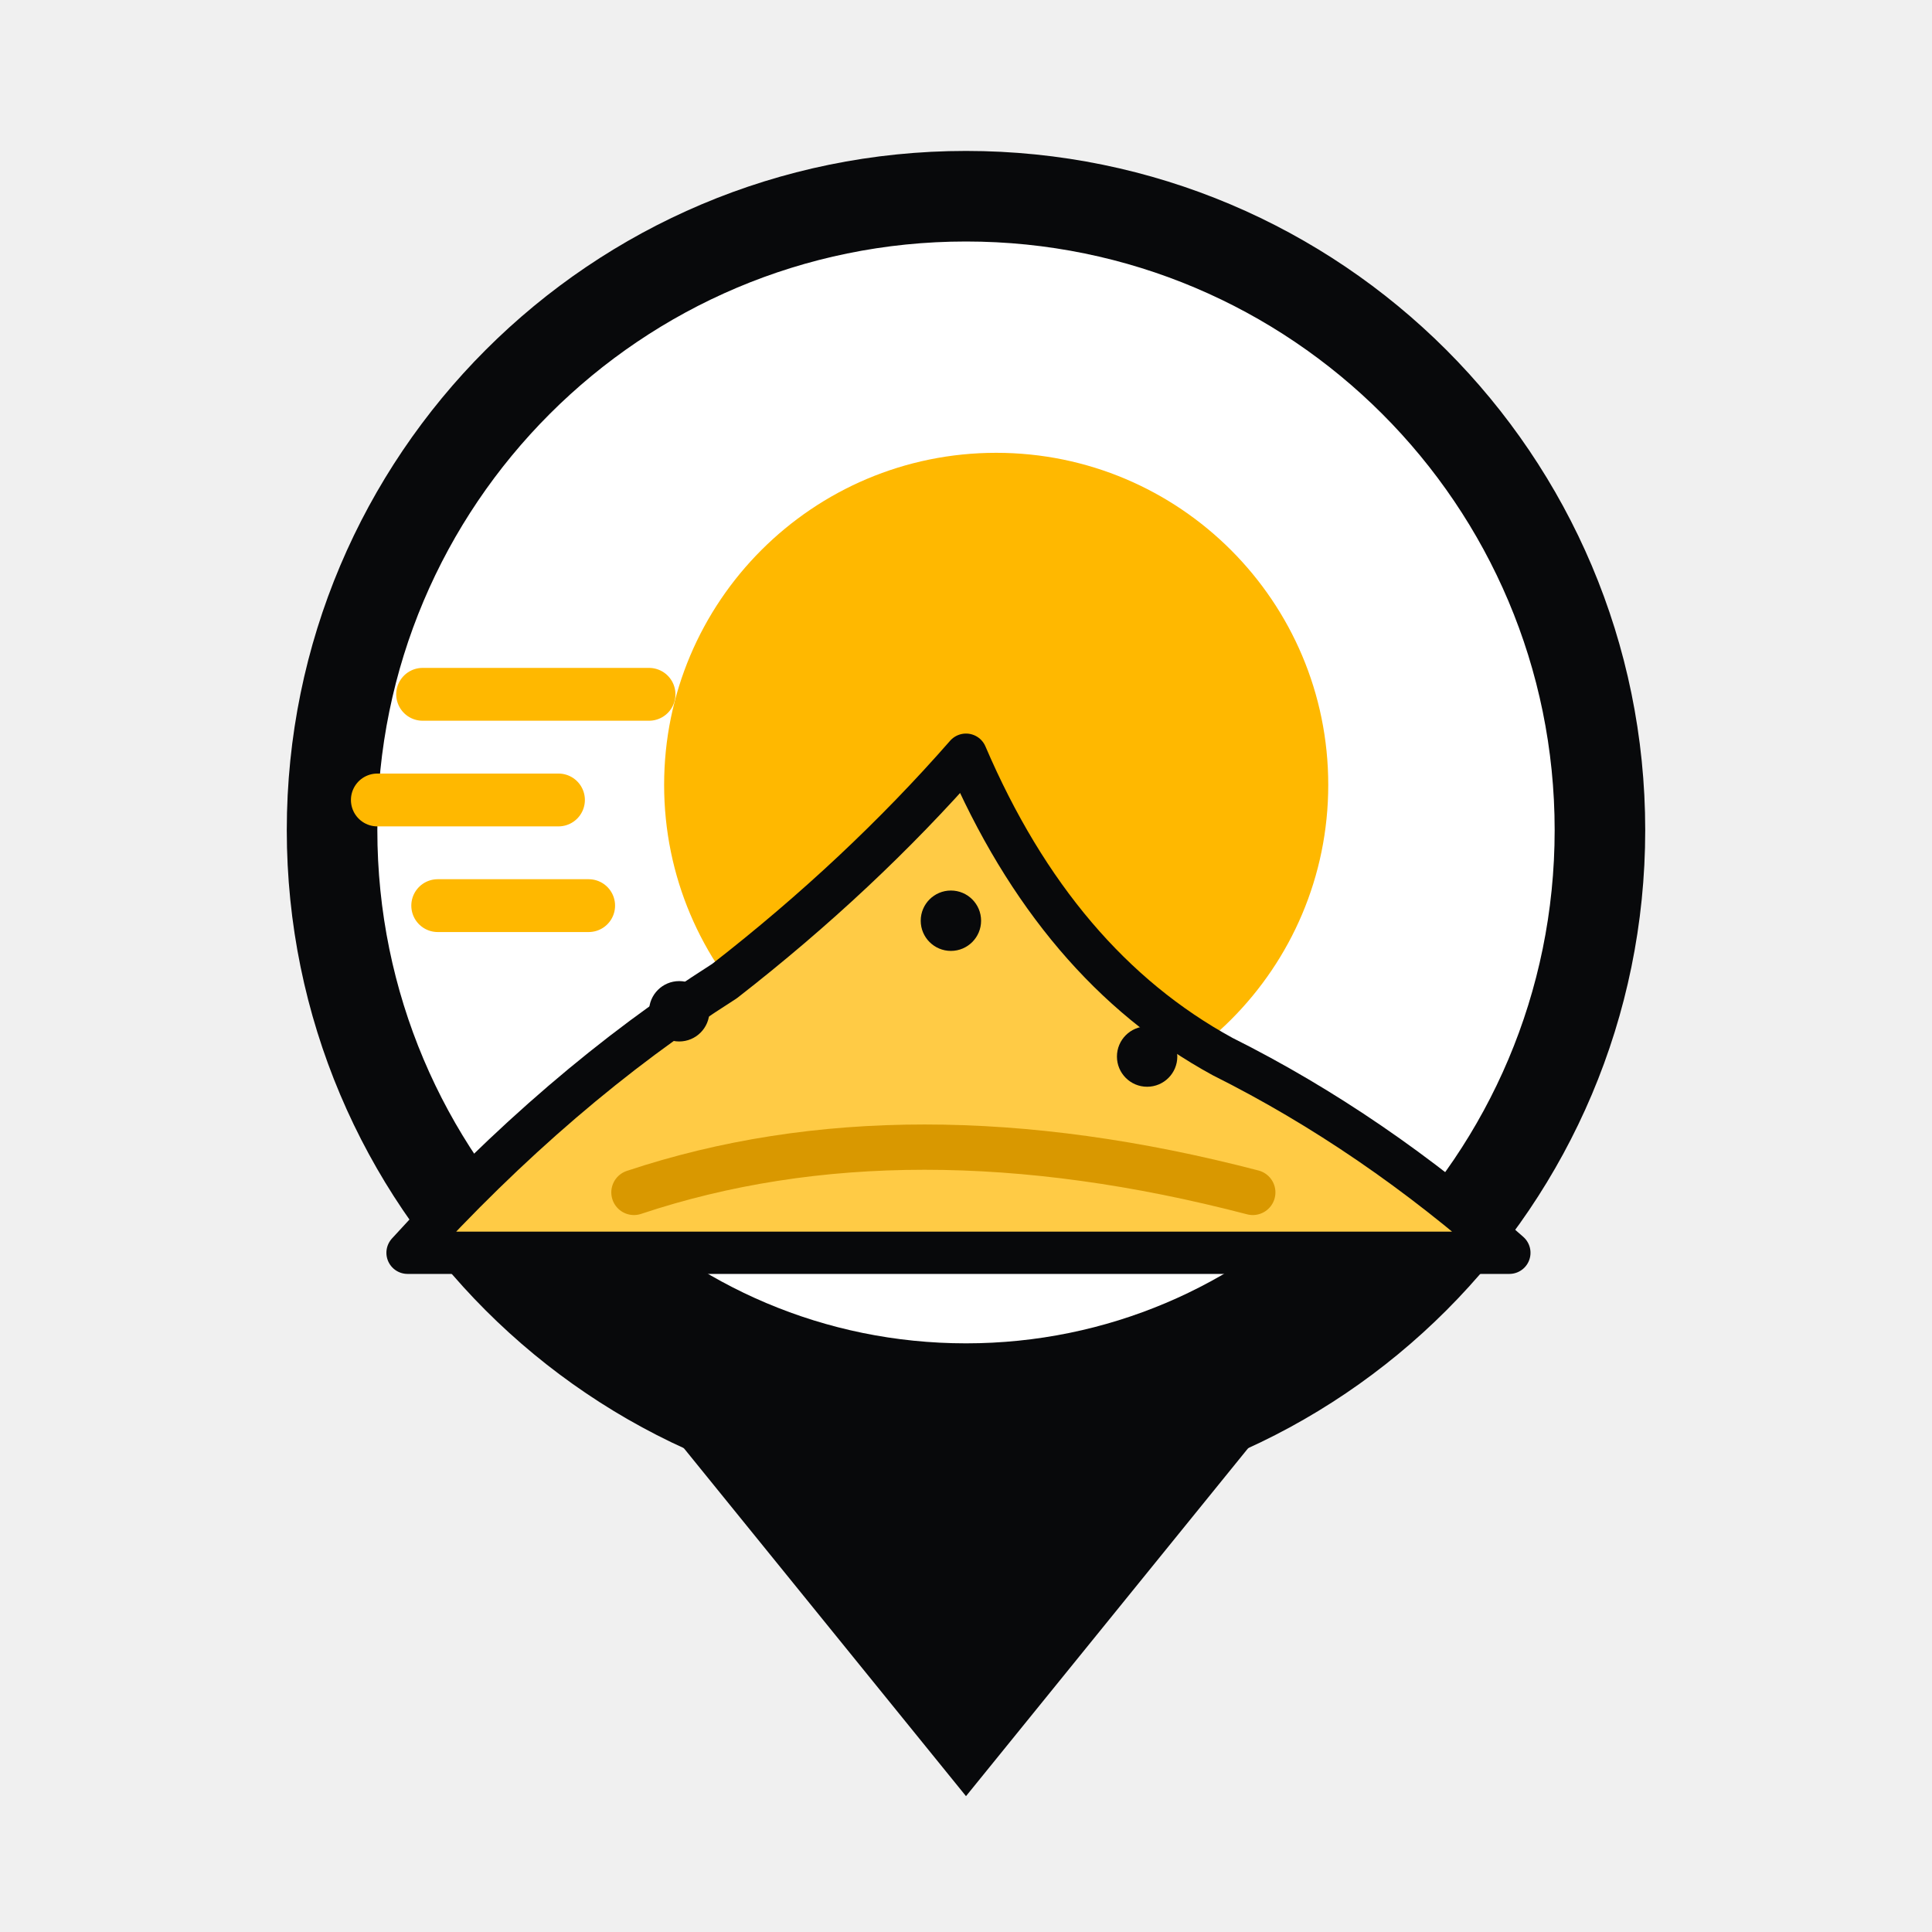
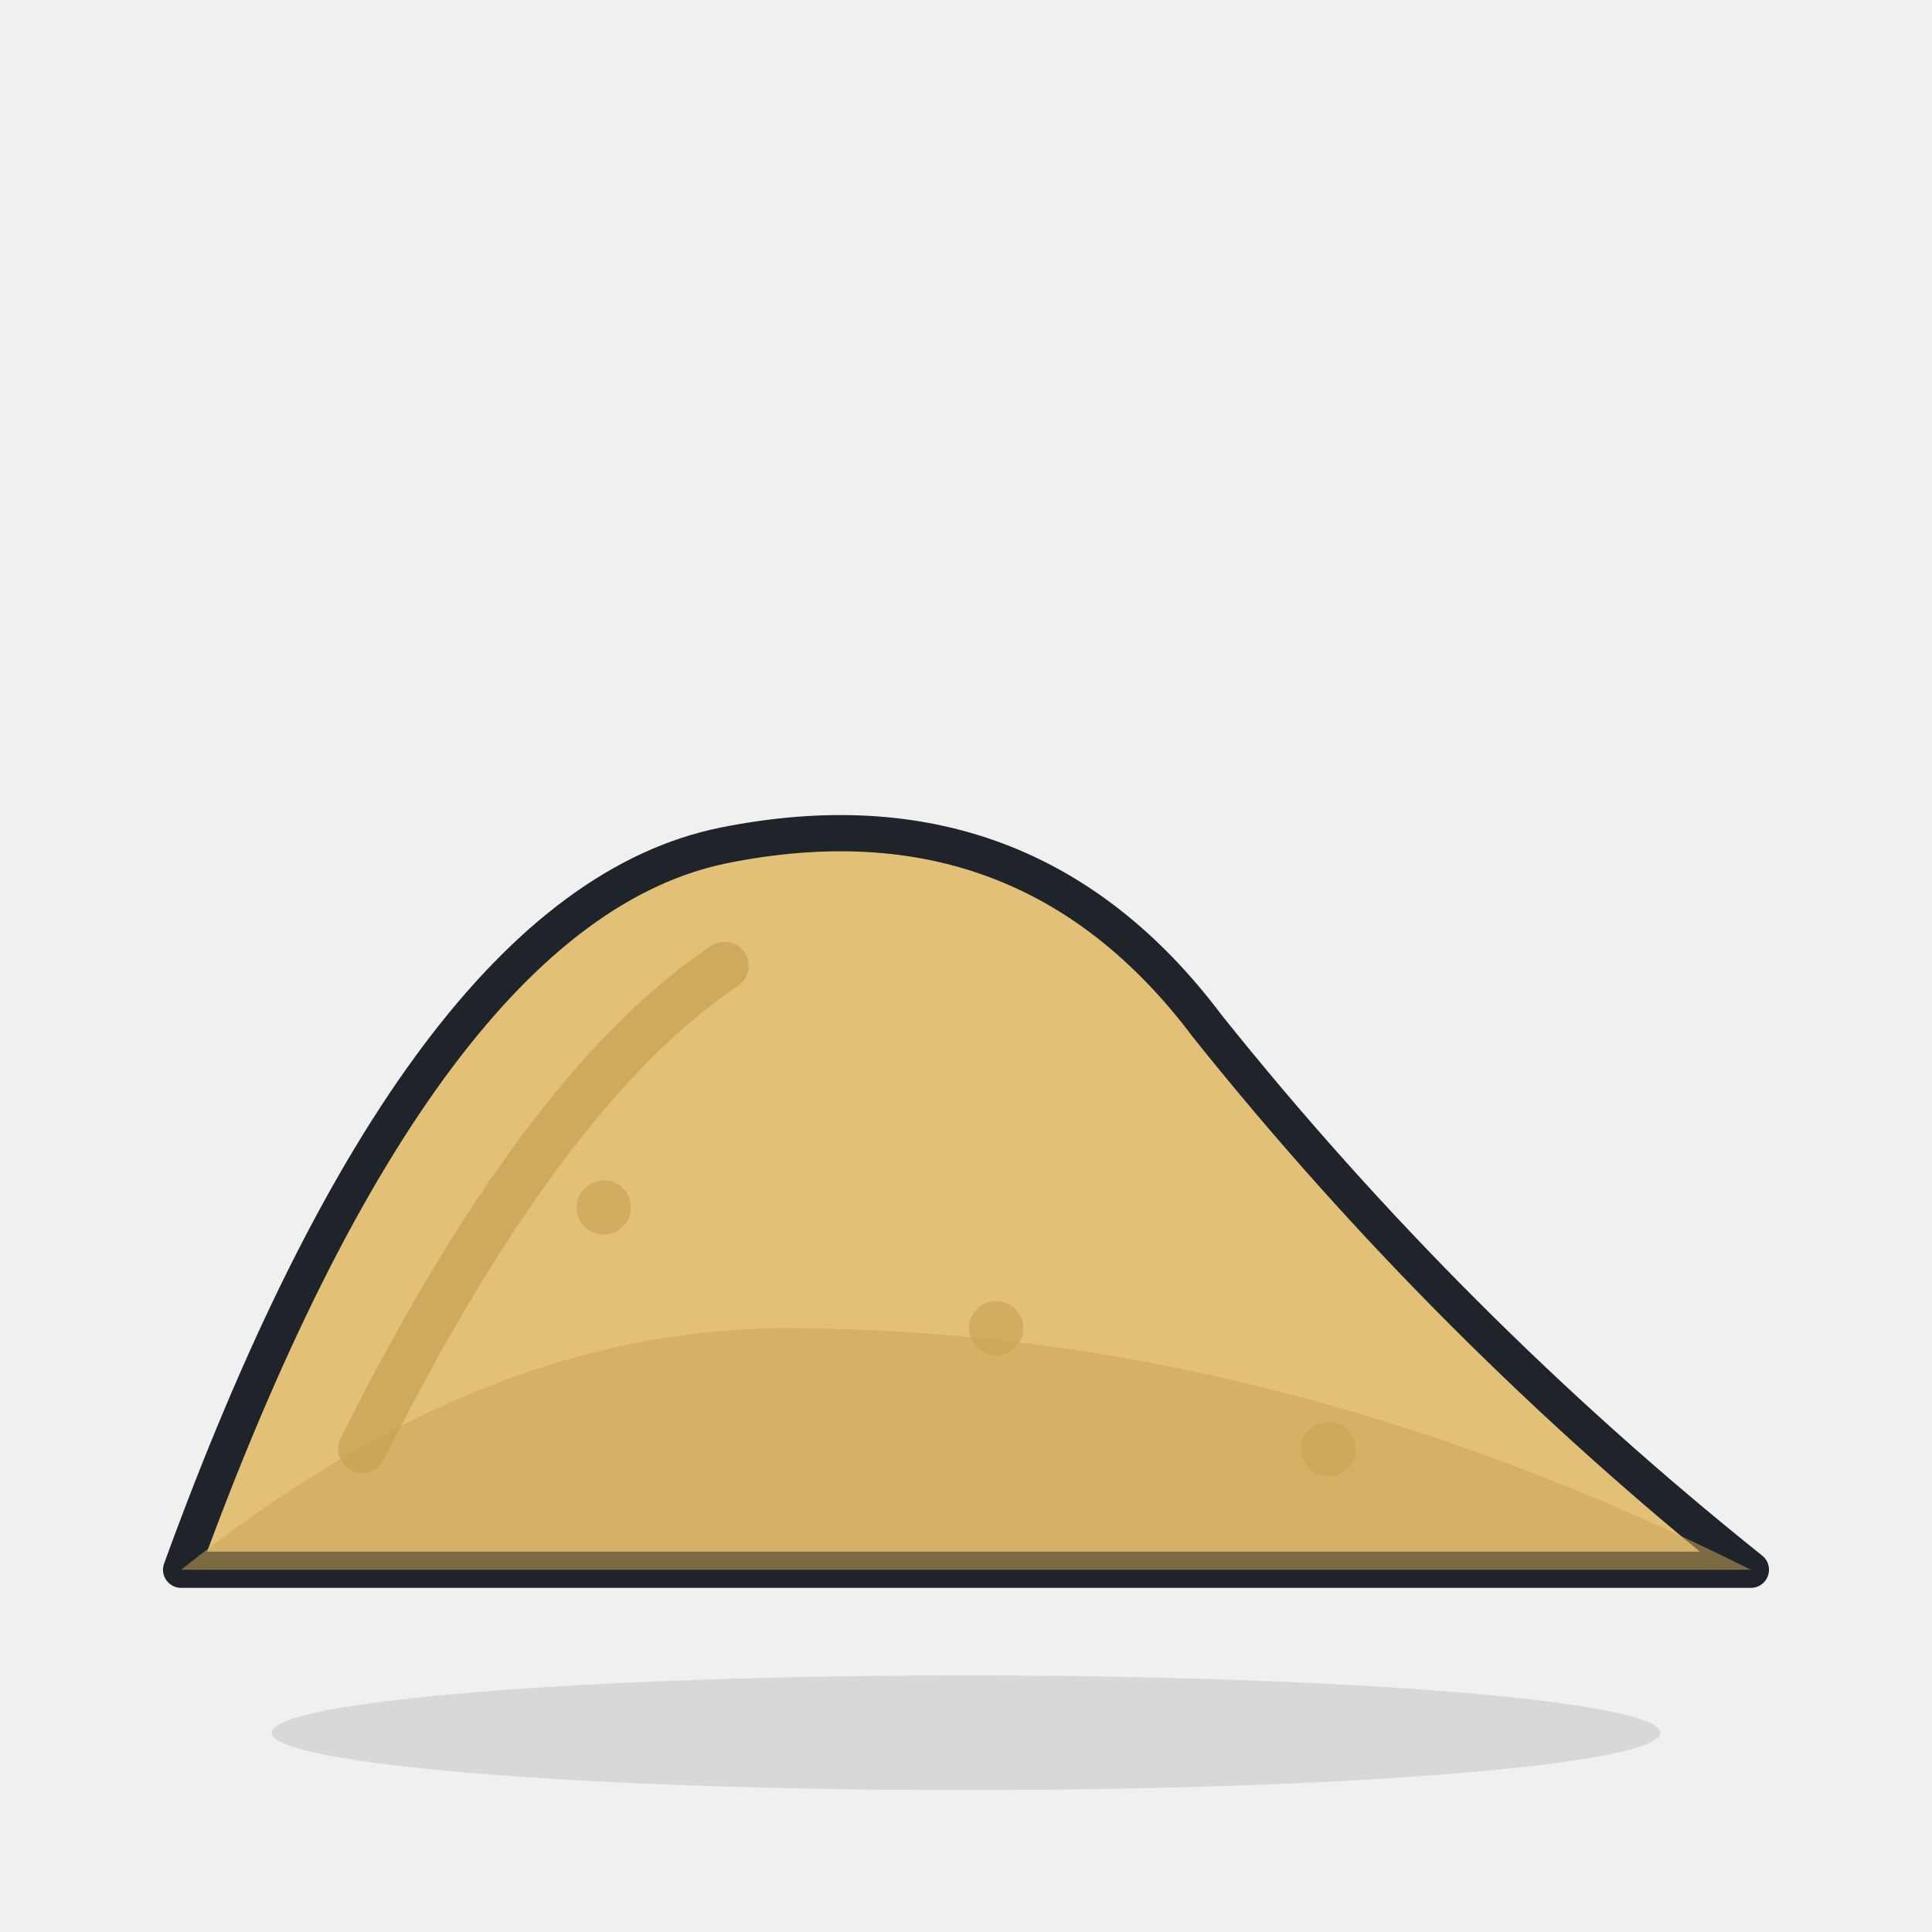
- <svg xmlns="http://www.w3.org/2000/svg" width="128" height="128" viewBox="0 0 128 128" role="img" aria-labelledby="title desc">
-   <circle cx="64" cy="55" r="42" fill="#FFFFFF" stroke="#08090B" stroke-width="6" />
-   <path d="M34 82 L64 119 L94 82" fill="#08090B" />
-   <circle cx="64" cy="55" r="34" fill="#FFFFFF" />
-   <circle cx="66" cy="52" r="22" fill="#FFB800" />
-   <path d="M28 46 H43 M25 53 H37 M29 60 H39" stroke="#FFB800" stroke-width="3.5" stroke-linecap="round" />
-   <path d="M27 83 Q37 72 48 65 Q57 58 64 50 Q70 64 81 70 Q91 75 100 83 Z" fill="#FFCB45" stroke="#08090B" stroke-width="2.8" stroke-linejoin="round" />
-   <path d="M42 79 Q60 73 83 79" fill="none" stroke="#D99800" stroke-width="3" stroke-linecap="round" />
-   <circle cx="45" cy="67" r="2" fill="#08090B" />
-   <circle cx="76" cy="70" r="2" fill="#08090B" />
-   <circle cx="63" cy="61" r="2" fill="#08090B" />
+ <svg xmlns="http://www.w3.org/2000/svg" viewBox="0 0 64 64">
+   <ellipse cx="32" cy="57.4" rx="23" ry="1.9" fill="#000" opacity="0.10" />
+   <path d="M6 52 Q14 30 24 28 Q34 26 40 34 Q48 44 58 52 Z" fill="#E3C077" stroke="#1F242B" stroke-width="1.2" stroke-linejoin="round" />
+   <path d="M6 52 Q16 44 26 44 Q42 44 58 52 Z" fill="#C9A458" opacity="0.55" />
+   <path d="M12 48 Q18 36 24 32" fill="none" stroke="#C9A458" stroke-width="1.6" stroke-linecap="round" opacity="0.8" />
+   <circle cx="20" cy="40" r="0.9" fill="#C9A458" opacity="0.7" />
+   <circle cx="33" cy="44" r="0.9" fill="#C9A458" opacity="0.7" />
+   <circle cx="44" cy="48" r="0.9" fill="#C9A458" opacity="0.7" />
</svg>
